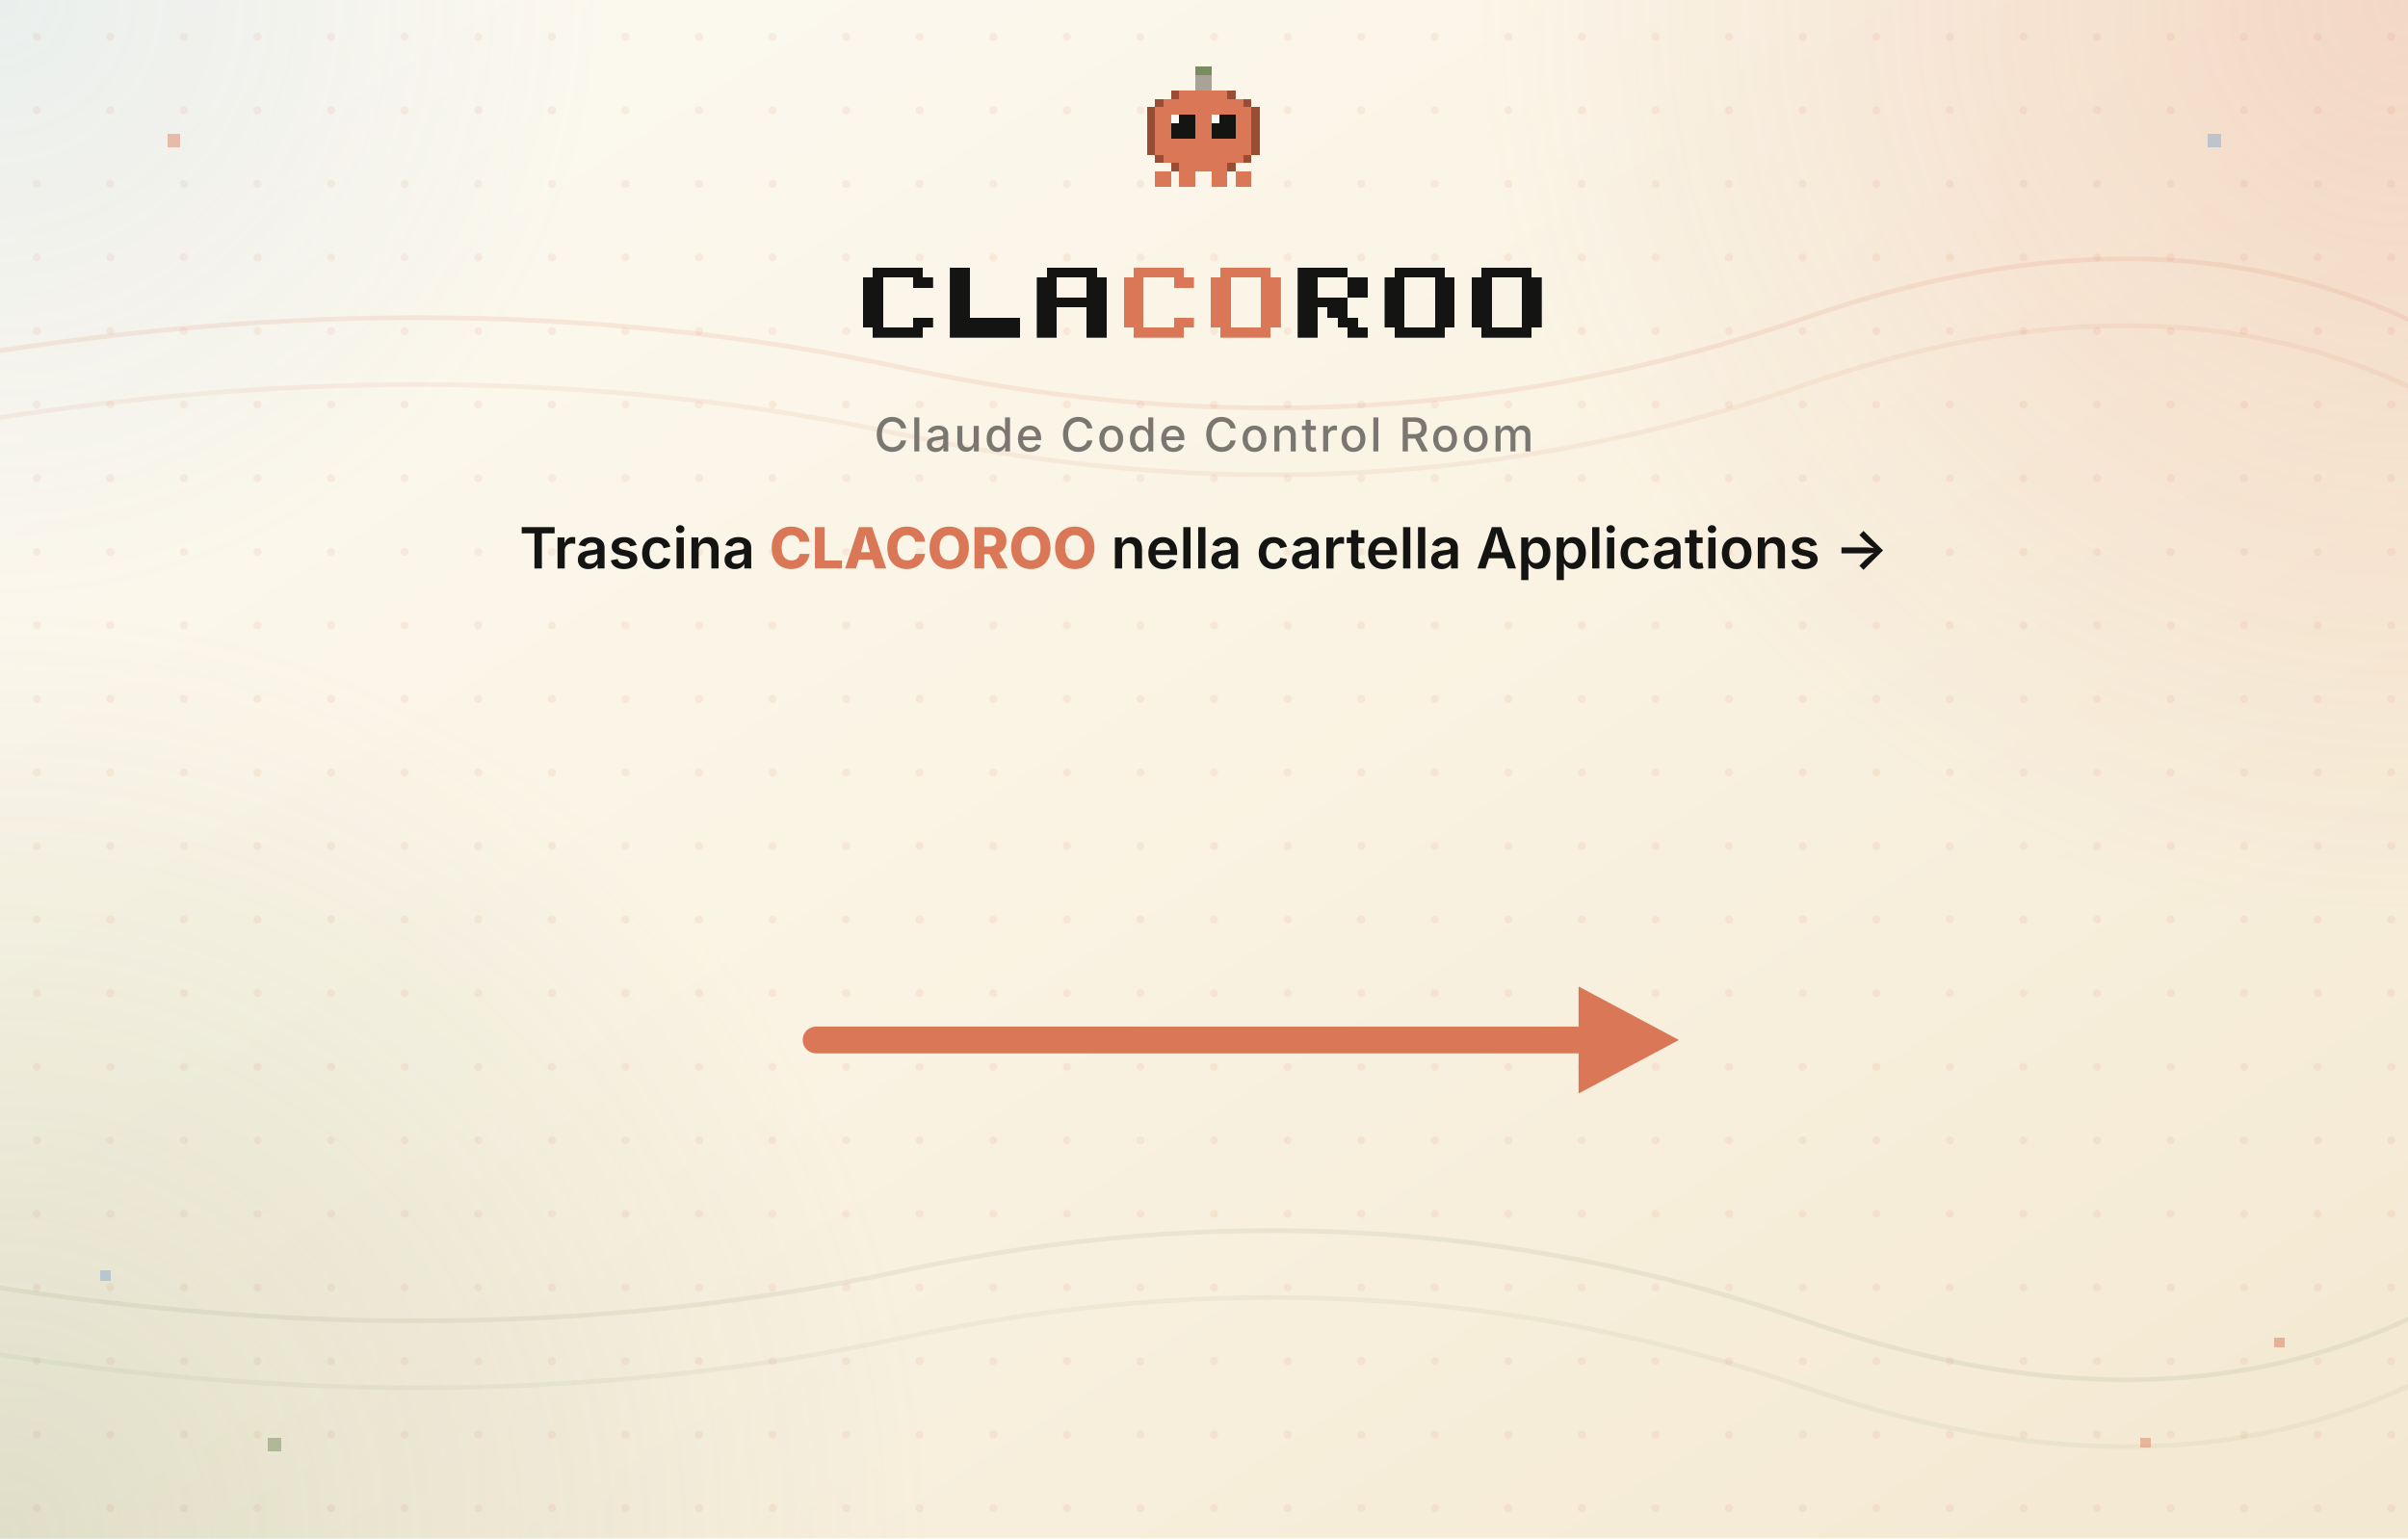
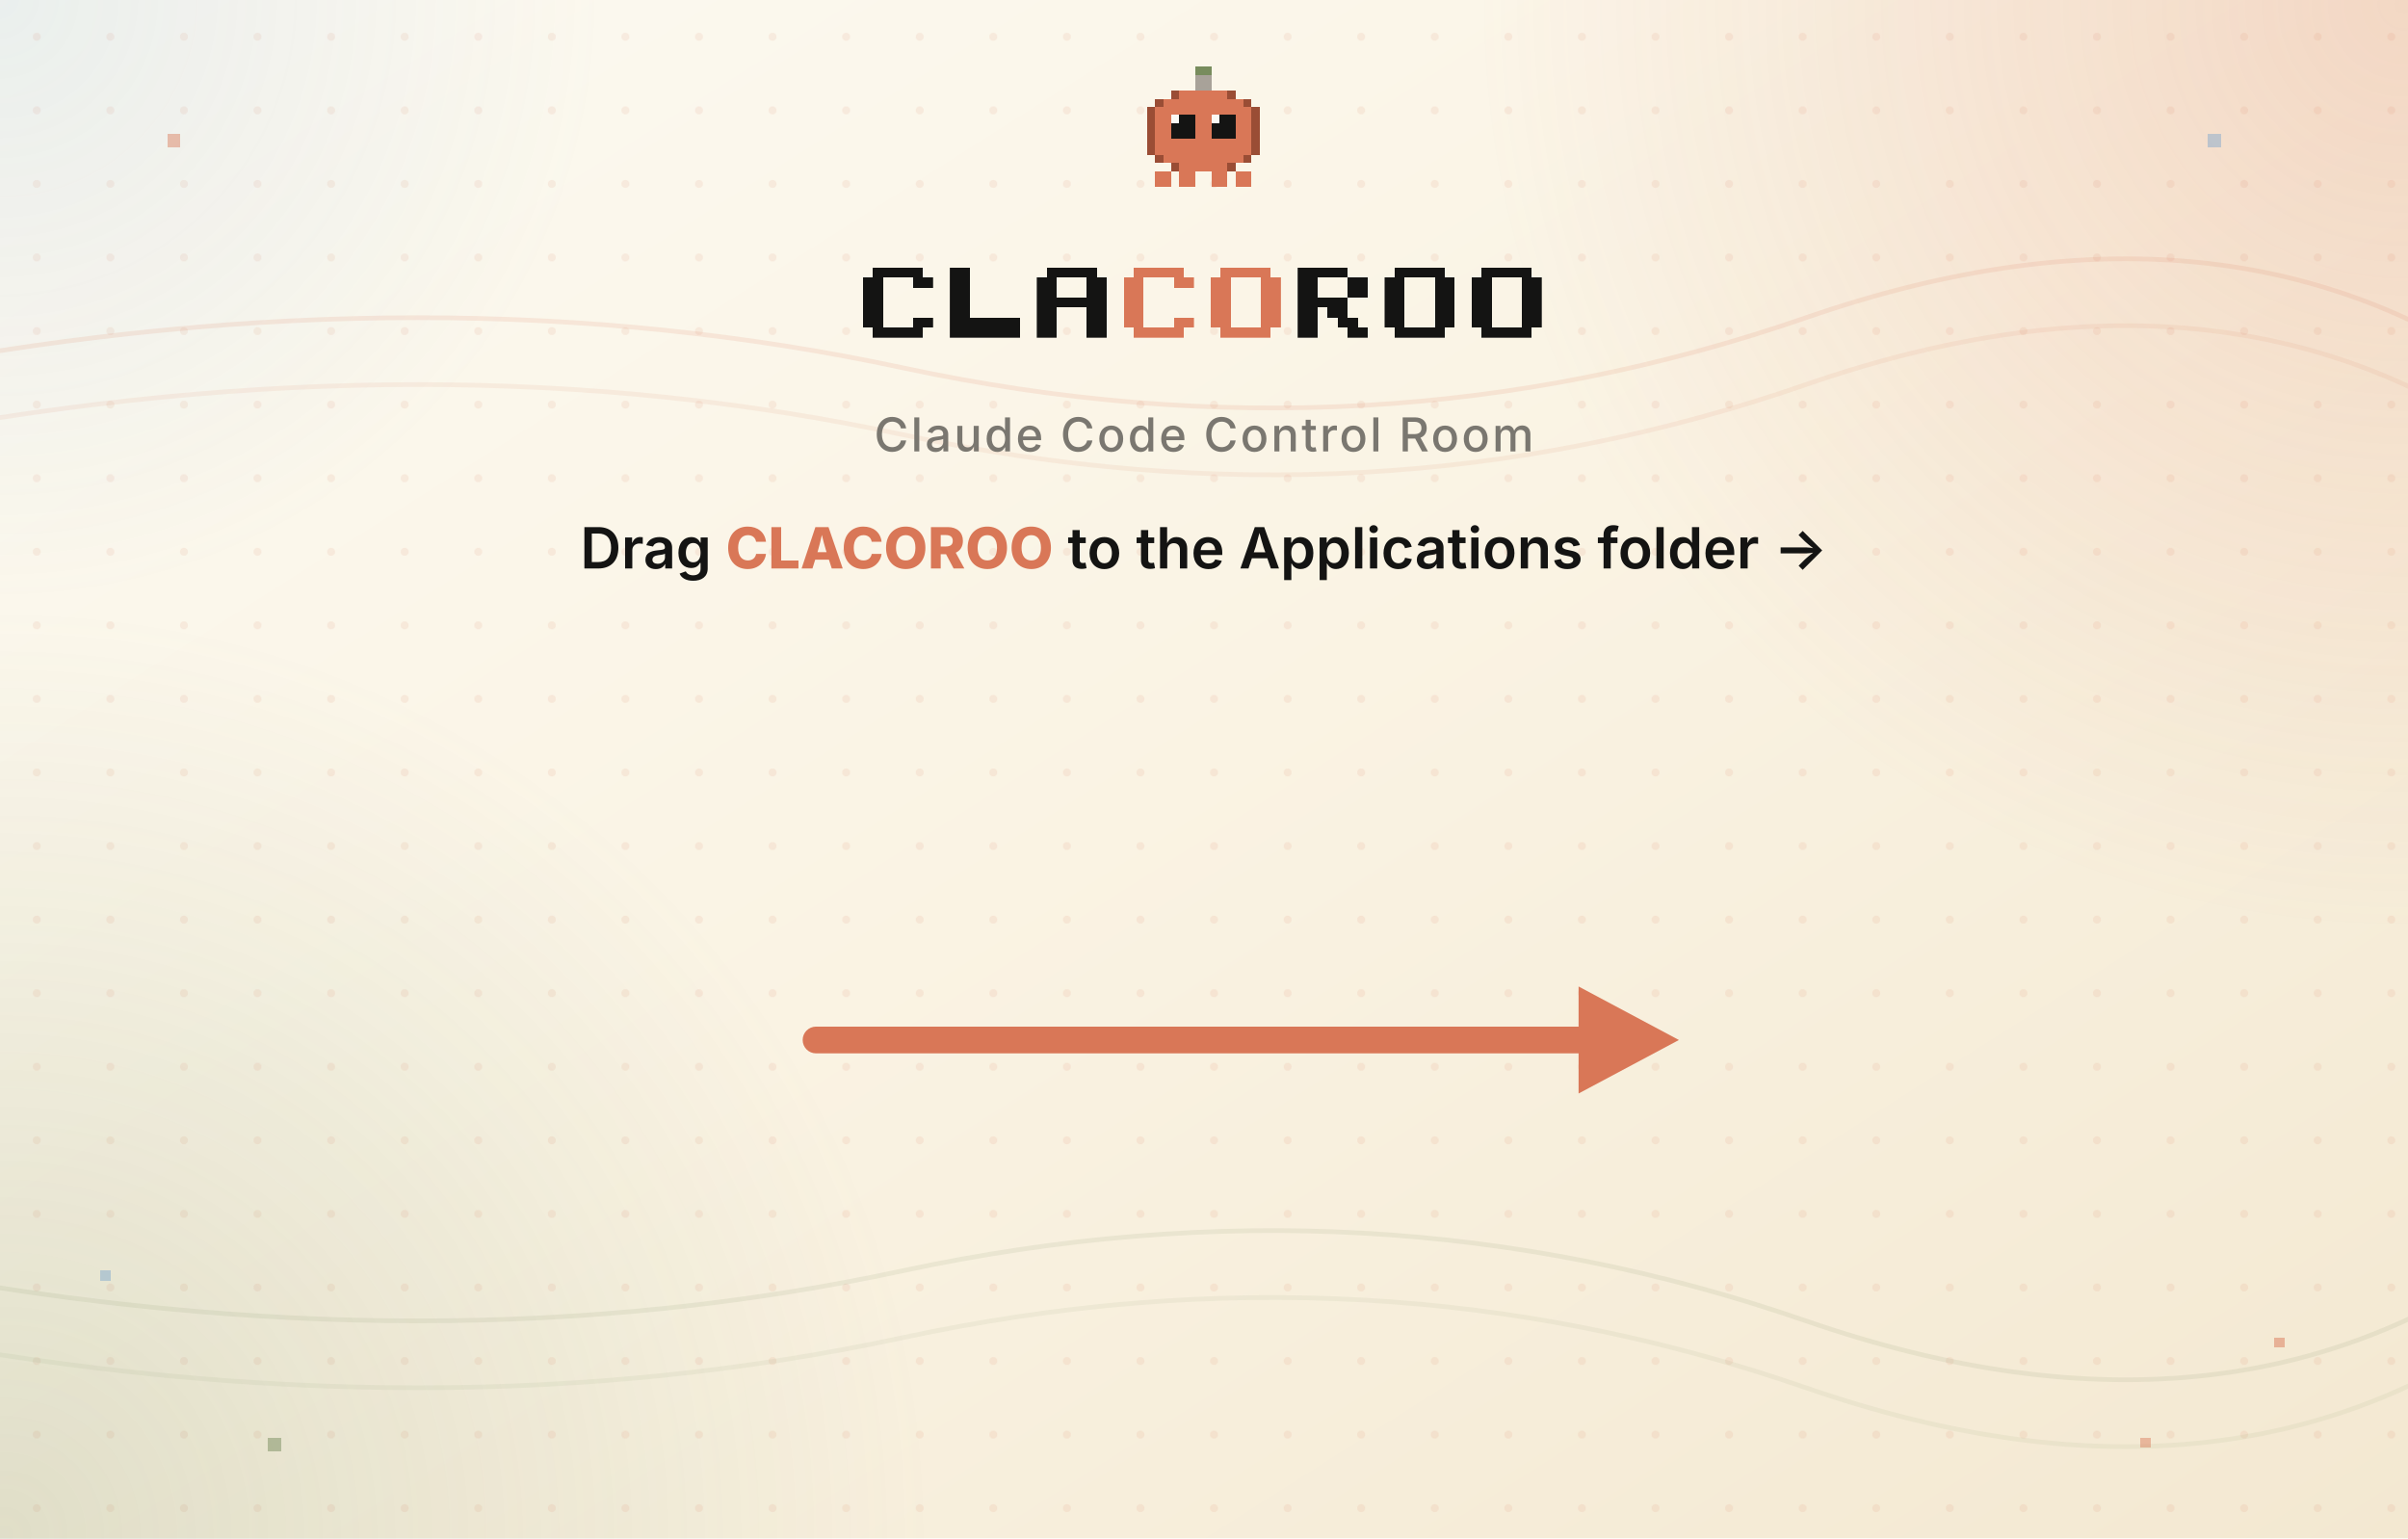
<svg xmlns="http://www.w3.org/2000/svg" width="720" height="460" viewBox="0 0 720 460">
  <defs>
    <linearGradient id="bgGrad" x1="0" y1="0" x2="1" y2="1">
      <stop offset="0%" stop-color="#fcfaf2" />
      <stop offset="50%" stop-color="#faf3e3" />
      <stop offset="100%" stop-color="#f3e8d1" />
    </linearGradient>
    <radialGradient id="glowTR" cx="50%" cy="50%" r="50%">
      <stop offset="0%" stop-color="#d97757" stop-opacity="0.22" />
      <stop offset="100%" stop-color="#d97757" stop-opacity="0" />
    </radialGradient>
    <radialGradient id="glowBL" cx="50%" cy="50%" r="50%">
      <stop offset="0%" stop-color="#788c5d" stop-opacity="0.20" />
      <stop offset="100%" stop-color="#788c5d" stop-opacity="0" />
    </radialGradient>
    <radialGradient id="glowTL" cx="50%" cy="50%" r="50%">
      <stop offset="0%" stop-color="#6a9bcc" stop-opacity="0.12" />
      <stop offset="100%" stop-color="#6a9bcc" stop-opacity="0" />
    </radialGradient>
    <pattern id="dotsPattern" x="0" y="0" width="22" height="22" patternUnits="userSpaceOnUse">
      <circle cx="11" cy="11" r="1.2" fill="#d97757" fill-opacity="0.10" />
    </pattern>
    <symbol id="g-C" viewBox="0 0 7 7">
      <rect x="1" y="0" width="5" height="1" />
      <rect x="0" y="1" width="2" height="5" />
      <rect x="5" y="1" width="2" height="1" />
      <rect x="5" y="5" width="2" height="1" />
      <rect x="1" y="6" width="5" height="1" />
    </symbol>
    <symbol id="g-L" viewBox="0 0 7 7">
      <rect x="0" y="0" width="2" height="7" />
      <rect x="2" y="5" width="5" height="2" />
    </symbol>
    <symbol id="g-A" viewBox="0 0 7 7">
      <rect x="1" y="0" width="5" height="1" />
      <rect x="0" y="1" width="2" height="6" />
      <rect x="5" y="1" width="2" height="6" />
      <rect x="2" y="3" width="3" height="1" />
    </symbol>
    <symbol id="g-O" viewBox="0 0 7 7">
      <rect x="1" y="0" width="5" height="1" />
      <rect x="0" y="1" width="2" height="5" />
      <rect x="5" y="1" width="2" height="5" />
      <rect x="1" y="6" width="5" height="1" />
    </symbol>
    <symbol id="g-R" viewBox="0 0 7 7">
      <rect x="0" y="0" width="5" height="1" />
      <rect x="0" y="1" width="2" height="6" />
      <rect x="5" y="1" width="2" height="2" />
      <rect x="1" y="3" width="4" height="1" />
      <rect x="3" y="4" width="2" height="1" />
      <rect x="4" y="5" width="2" height="1" />
      <rect x="5" y="6" width="2" height="1" />
    </symbol>
  </defs>
  <rect width="720" height="460" fill="url(#bgGrad)" />
  <rect width="720" height="460" fill="url(#dotsPattern)" />
  <circle cx="720" cy="0" r="280" fill="url(#glowTR)" />
  <circle cx="0" cy="460" r="280" fill="url(#glowBL)" />
  <circle cx="0" cy="0" r="180" fill="url(#glowTL)" />
  <g fill="none" stroke-width="1.4">
    <path d="M -30 110 Q 130 80, 270 110 T 540 95 T 760 120" stroke="#d97757" stroke-opacity="0.13" />
    <path d="M -30 130 Q 130 100, 270 130 T 540 115 T 760 140" stroke="#d97757" stroke-opacity="0.09" />
    <path d="M -30 380 Q 130 410, 270 380 T 540 395 T 760 370" stroke="#788c5d" stroke-opacity="0.11" />
    <path d="M -30 400 Q 130 430, 270 400 T 540 415 T 760 390" stroke="#788c5d" stroke-opacity="0.08" />
  </g>
  <g shape-rendering="crispEdges">
    <rect x="50" y="40" width="4" height="4" fill="#d97757" opacity="0.45" />
    <rect x="660" y="40" width="4" height="4" fill="#6a9bcc" opacity="0.40" />
    <rect x="30" y="380" width="3" height="3" fill="#6a9bcc" opacity="0.40" />
    <rect x="680" y="400" width="3" height="3" fill="#d97757" opacity="0.50" />
    <rect x="80" y="430" width="4" height="4" fill="#788c5d" opacity="0.50" />
    <rect x="640" y="430" width="3" height="3" fill="#d97757" opacity="0.45" />
  </g>
  <g transform="translate(343, 20) scale(2.4)" shape-rendering="crispEdges">
    <rect x="6" y="0" width="2" height="1" fill="#788c5d" />
    <rect x="6" y="1" width="2" height="2" fill="#a8a299" />
    <rect x="4" y="3" width="6" height="1" fill="#d97757" />
    <rect x="2" y="4" width="10" height="1" fill="#d97757" />
    <rect x="1" y="5" width="12" height="6" fill="#d97757" />
    <rect x="2" y="11" width="10" height="1" fill="#d97757" />
    <rect x="4" y="12" width="6" height="1" fill="#d97757" />
    <rect x="1" y="13" width="2" height="2" fill="#d97757" />
    <rect x="4" y="13" width="2" height="2" fill="#d97757" />
    <rect x="8" y="13" width="2" height="2" fill="#d97757" />
    <rect x="11" y="13" width="2" height="2" fill="#d97757" />
    <g fill="#9a4d35">
      <rect x="3" y="3" width="1" height="1" />
      <rect x="10" y="3" width="1" height="1" />
      <rect x="1" y="4" width="1" height="1" />
      <rect x="12" y="4" width="1" height="1" />
      <rect x="0" y="5" width="1" height="6" />
      <rect x="13" y="5" width="1" height="6" />
      <rect x="1" y="11" width="1" height="1" />
      <rect x="12" y="11" width="1" height="1" />
      <rect x="3" y="12" width="1" height="1" />
      <rect x="10" y="12" width="1" height="1" />
    </g>
    <rect x="3" y="6" width="3" height="3" fill="#141413" />
    <rect x="8" y="6" width="3" height="3" fill="#141413" />
    <rect x="3" y="6" width="1" height="1" fill="#faf9f5" />
    <rect x="8" y="6" width="1" height="1" fill="#faf9f5" />
  </g>
  <g shape-rendering="crispEdges">
    <g fill="#141413">
      <use href="#g-C" x="258" y="80" width="21" height="21" />
      <use href="#g-L" x="284" y="80" width="21" height="21" />
      <use href="#g-A" x="310" y="80" width="21" height="21" />
    </g>
    <g fill="#d97757">
      <use href="#g-C" x="336" y="80" width="21" height="21" />
      <use href="#g-O" x="362" y="80" width="21" height="21" />
    </g>
    <g fill="#141413">
      <use href="#g-R" x="388" y="80" width="21" height="21" />
      <use href="#g-O" x="414" y="80" width="21" height="21" />
      <use href="#g-O" x="440" y="80" width="21" height="21" />
    </g>
  </g>
  <text x="360" y="135" font-family="-apple-system, BlinkMacSystemFont, 'Inter', sans-serif" font-size="14" font-weight="500" fill="#7a7770" text-anchor="middle" letter-spacing="0.05em">
    Claude Code Control Room
  </text>
  <text x="360" y="170" font-family="-apple-system, BlinkMacSystemFont, 'Inter', sans-serif" font-size="17" font-weight="600" fill="#141413" text-anchor="middle" letter-spacing="0">
-     Trascina <tspan fill="#d97757" font-weight="800">CLACOROO</tspan> nella cartella Applications →
+     Drag <tspan fill="#d97757" font-weight="800">CLACOROO</tspan> to the Applications folder →
  </text>
  <g>
    <rect x="240" y="307" width="240" height="8" rx="4" fill="#d97757" />
    <polygon points="472,295 502,311 472,327" fill="#d97757" />
  </g>
</svg>
